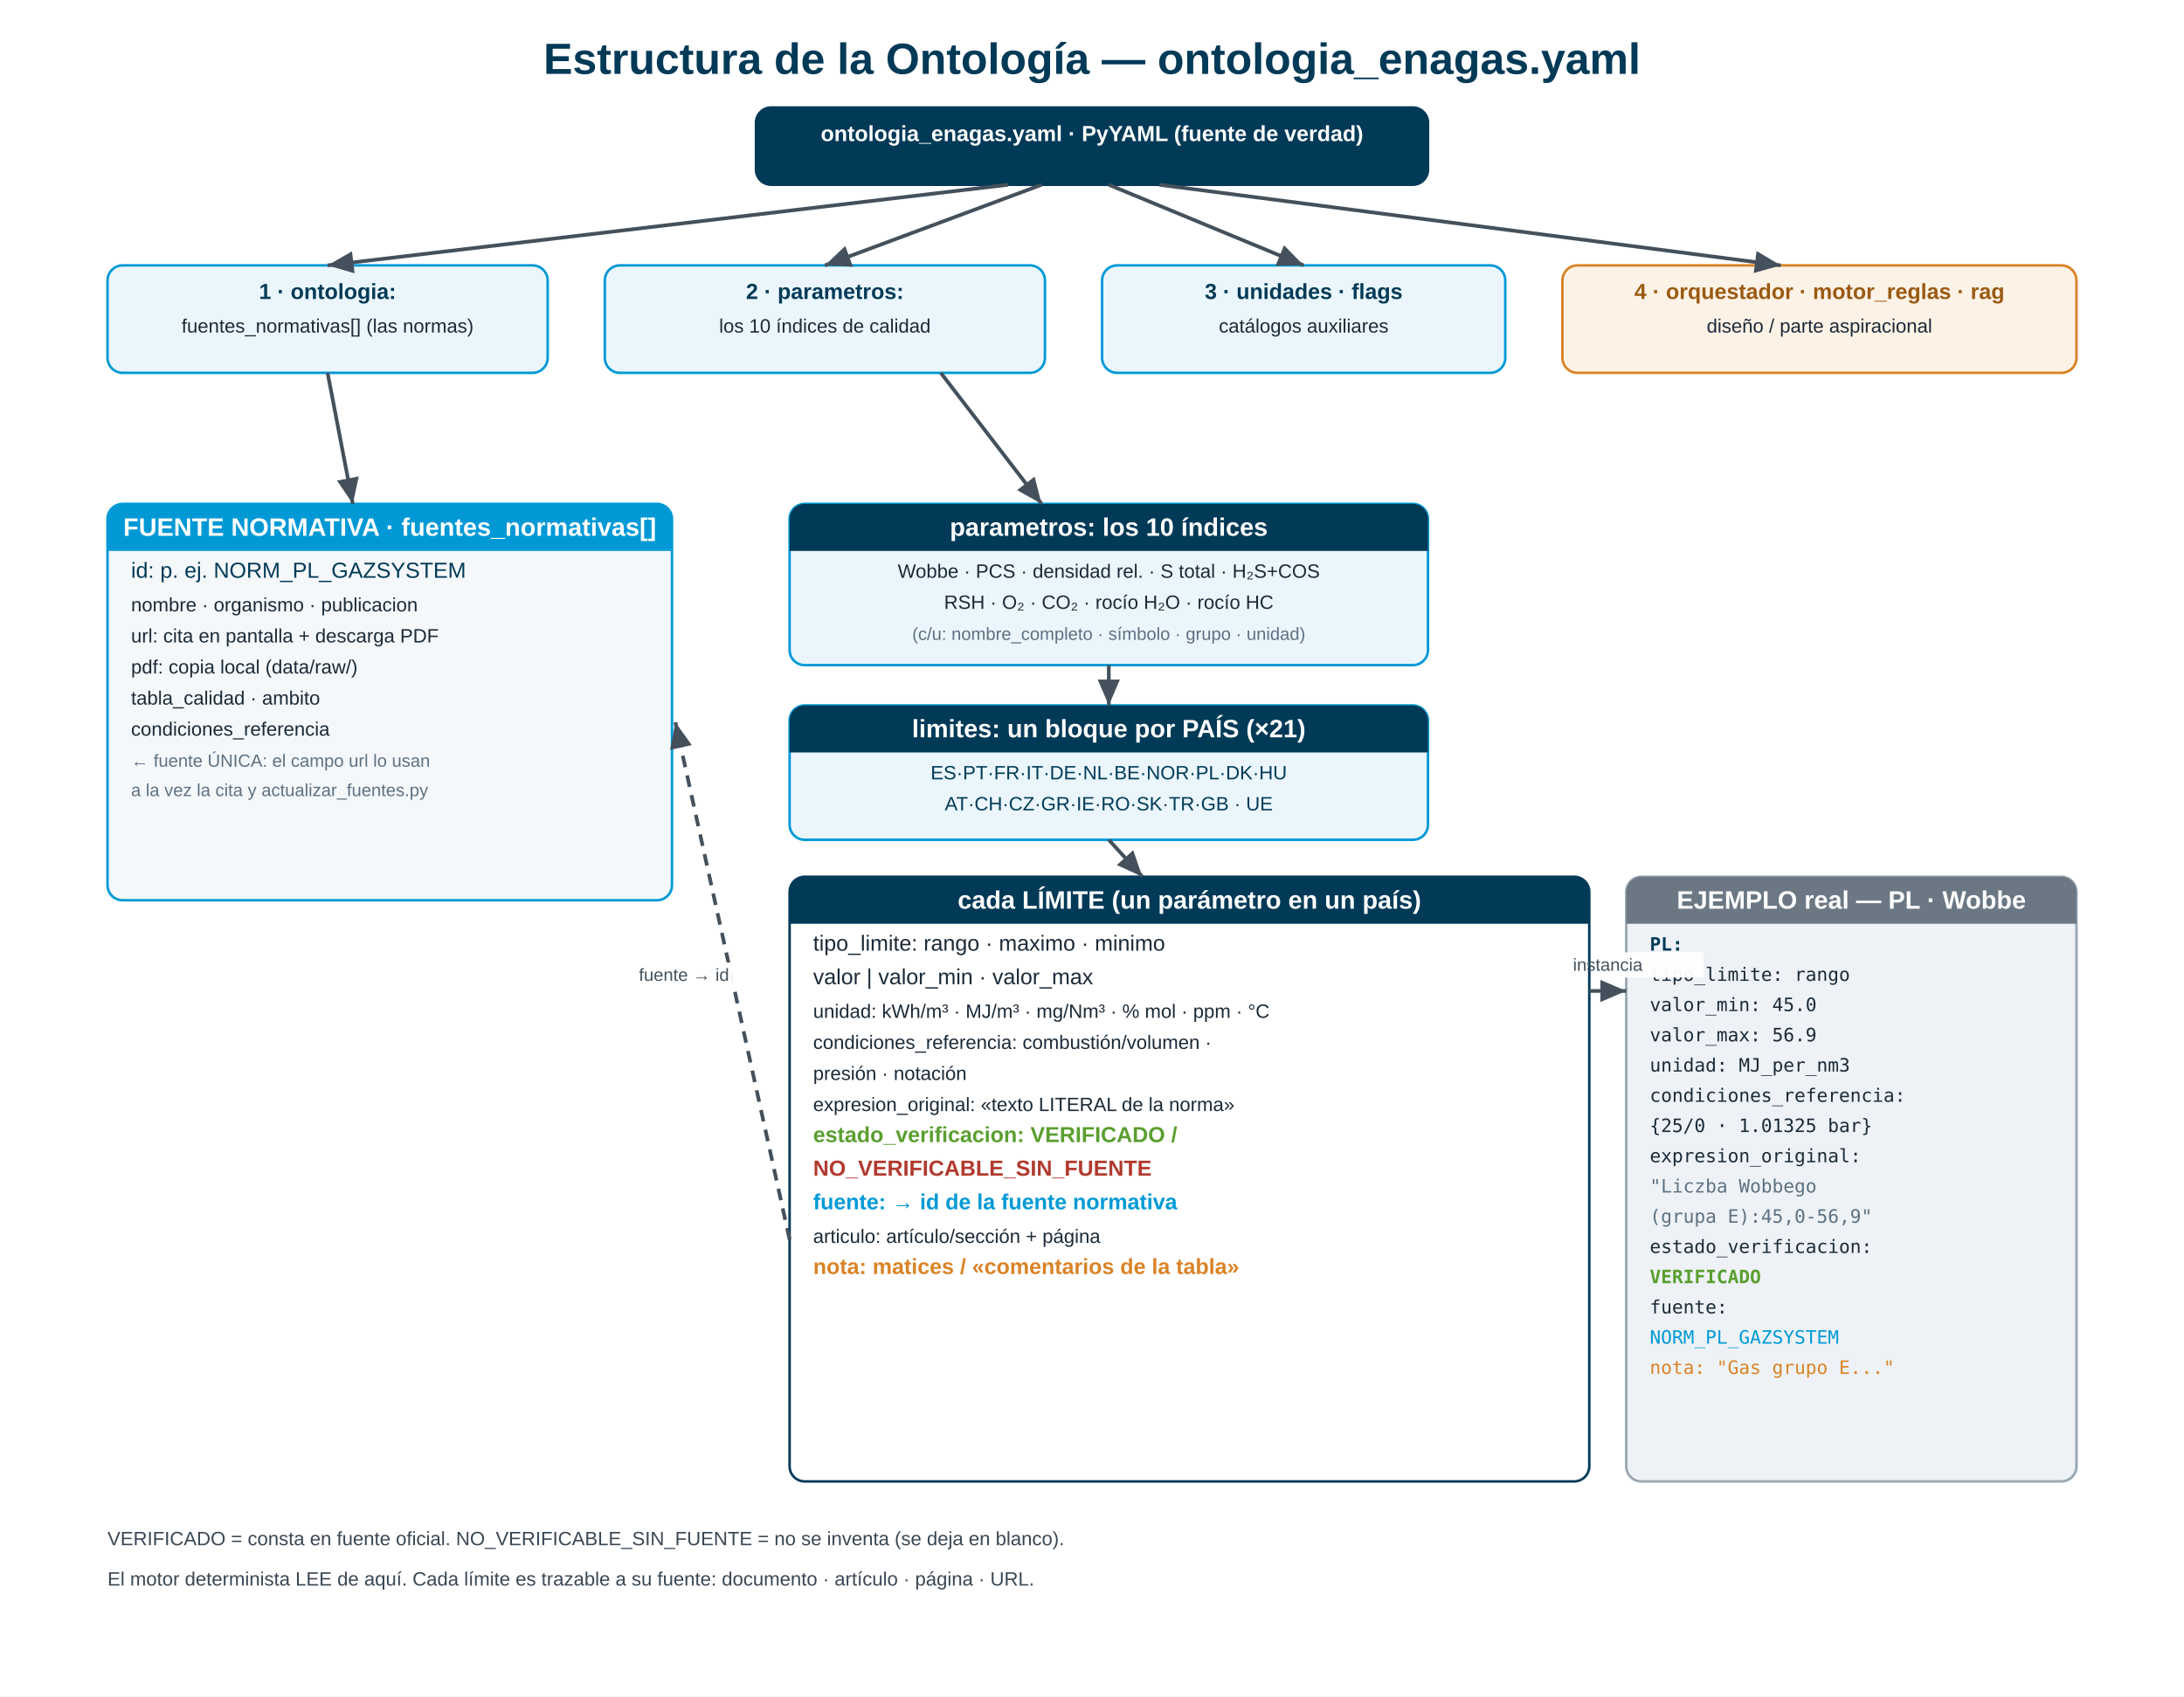
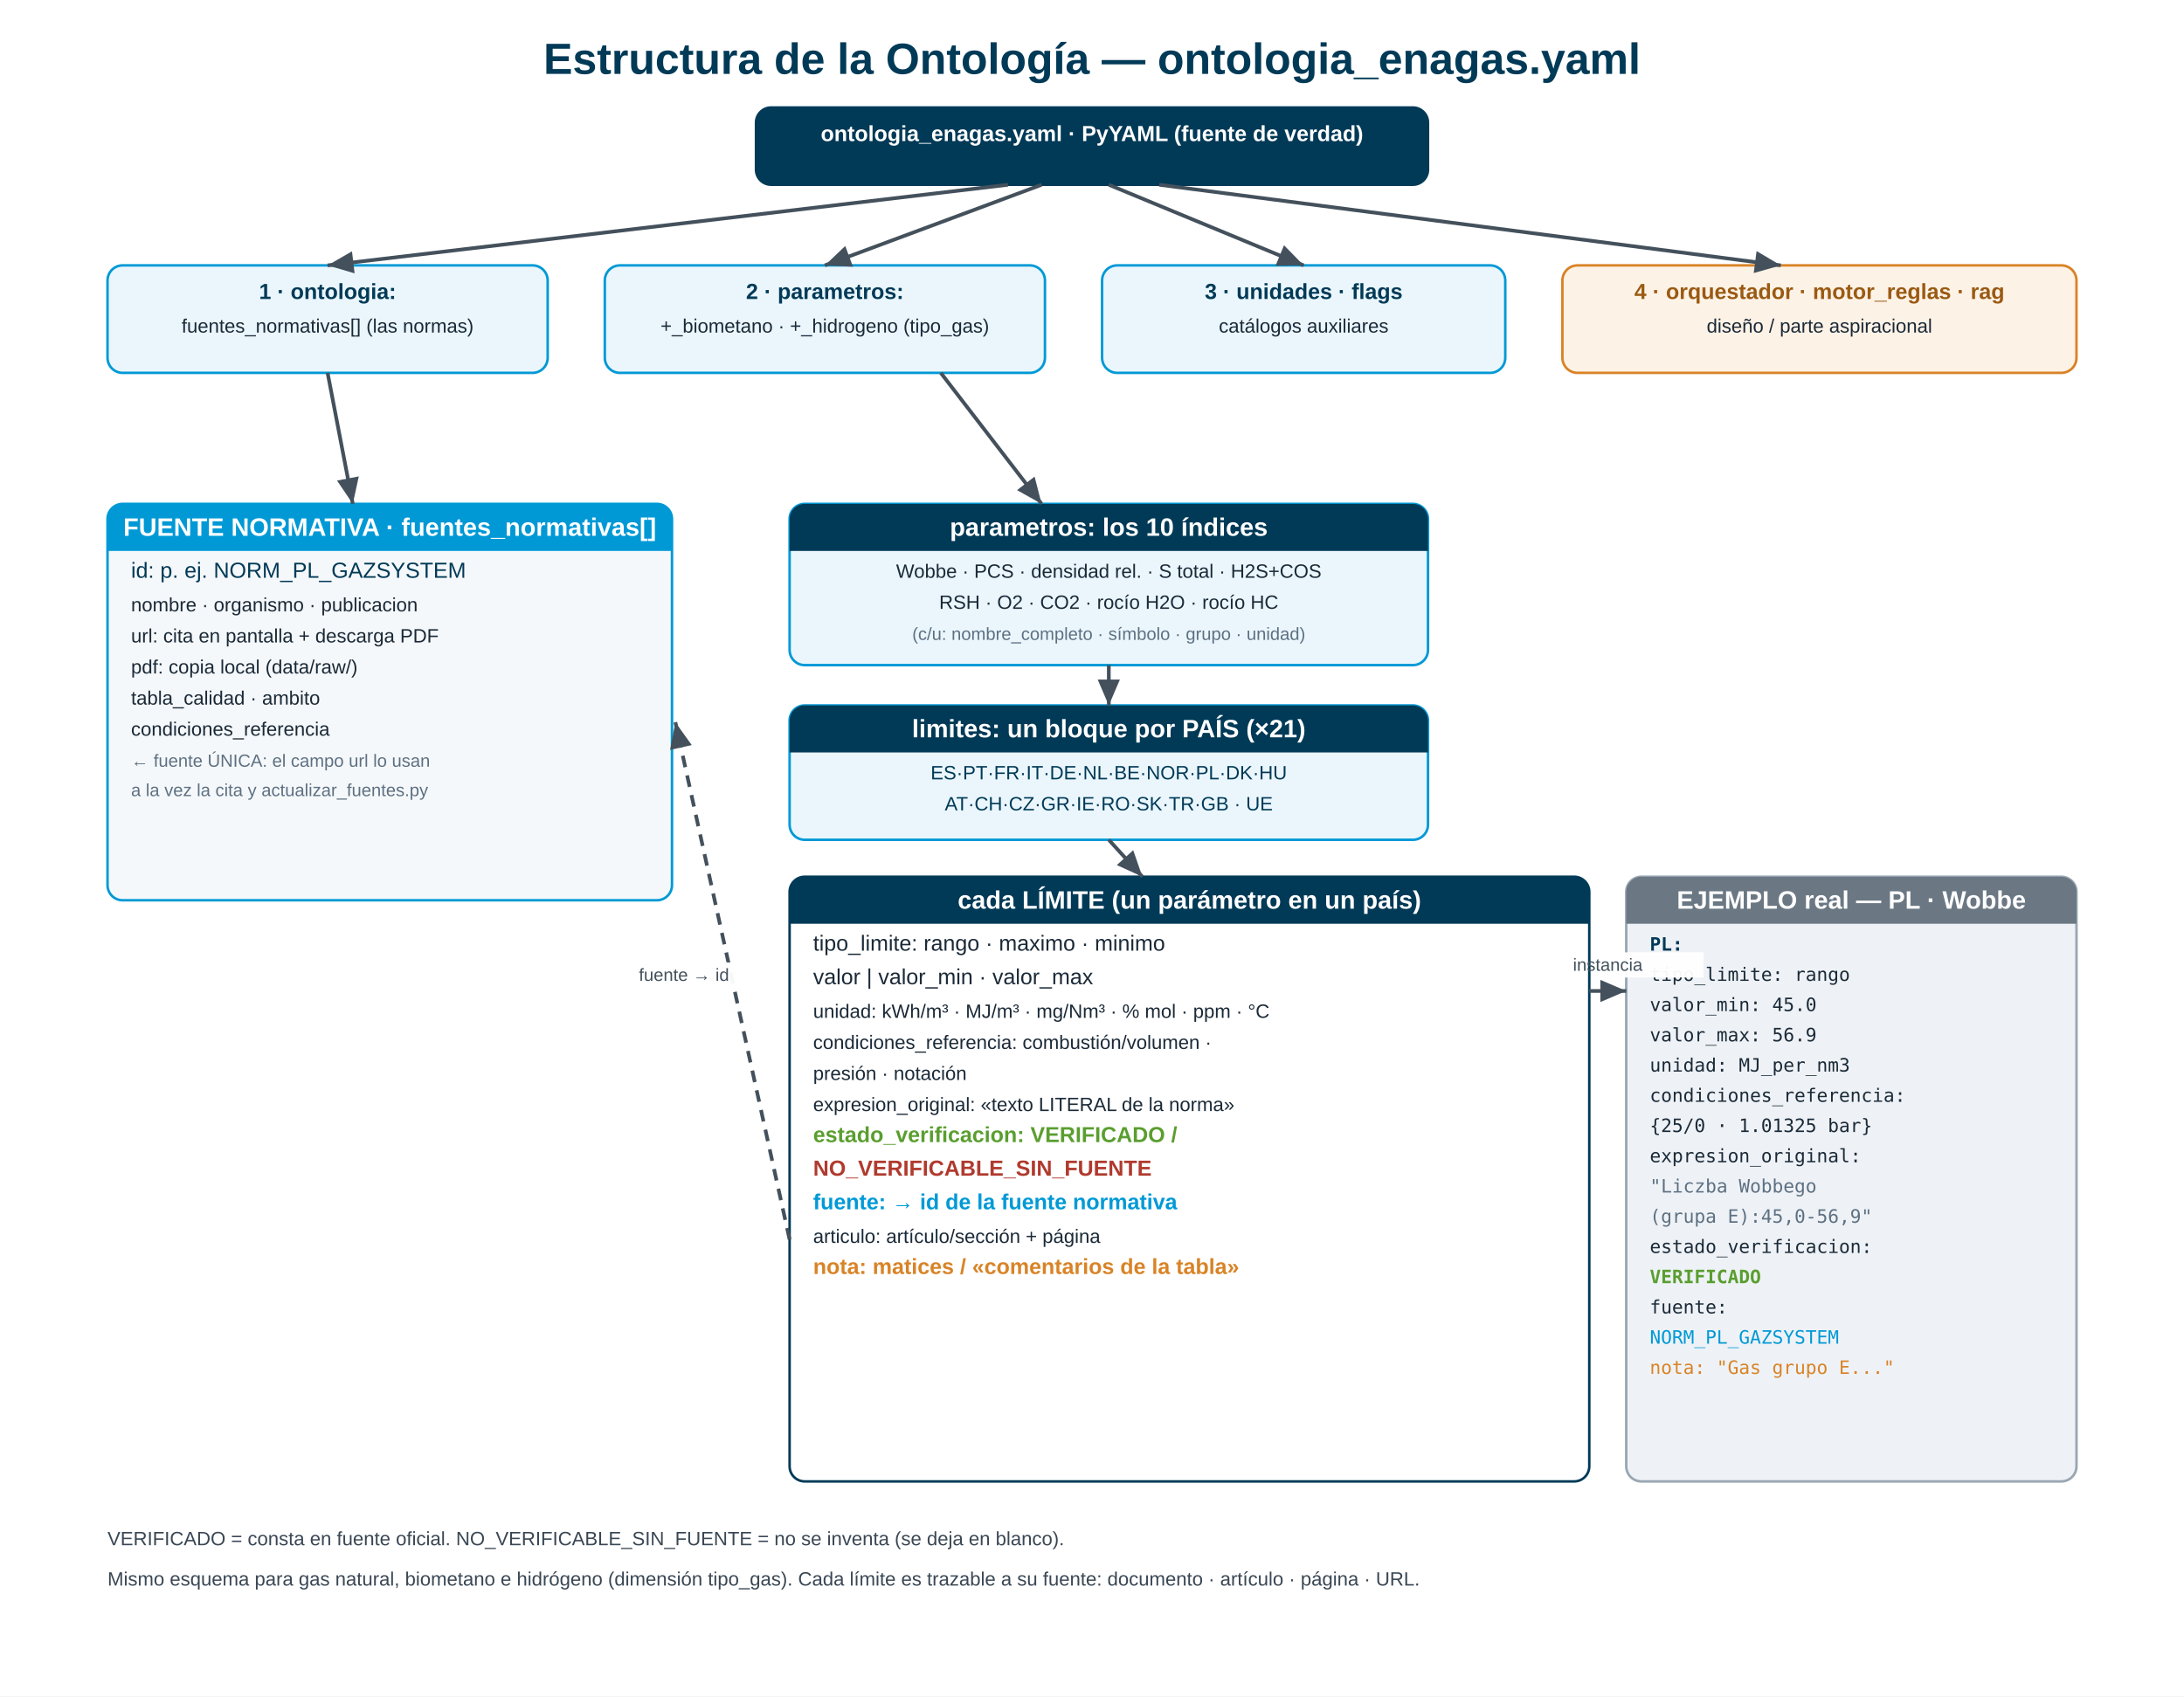
<svg xmlns="http://www.w3.org/2000/svg" width="1300" height="1010" viewBox="0 0 1300 1010" font-family="Arial, Helvetica, sans-serif">
  <rect width="1300" height="1010" fill="#ffffff" />
  <defs>
    <marker id="ah" markerWidth="9" markerHeight="9" refX="7" refY="3" orient="auto">
      <path d="M0,0 L7,3 L0,6 Z" fill="#44515c" />
    </marker>
  </defs>
  <text x="650.0" y="44" text-anchor="middle" font-size="26" font-weight="bold" fill="#013a57">Estructura de la Ontología — ontologia_enagas.yaml</text>
  <rect x="450" y="64" width="400" height="46" rx="9" fill="#013a57" stroke="#013a57" stroke-width="1.5" />
  <text x="650.0" y="84" font-size="13" font-weight="bold" fill="#ffffff" text-anchor="middle">ontologia_enagas.yaml   ·   PyYAML (fuente de verdad)</text>
  <rect x="64" y="158" width="262" height="64" rx="9" fill="#eaf6fc" stroke="#0099d6" stroke-width="1.5" />
  <text x="195.0" y="178" font-size="13" font-weight="bold" fill="#013a57" text-anchor="middle">1 · ontologia:</text>
  <text x="195.0" y="198" font-size="11.5" fill="#1b2a38" text-anchor="middle">fuentes_normativas[]  (las normas)</text>
  <rect x="360" y="158" width="262" height="64" rx="9" fill="#eaf6fc" stroke="#0099d6" stroke-width="1.5" />
  <text x="491.0" y="178" font-size="13" font-weight="bold" fill="#013a57" text-anchor="middle">2 · parametros:</text>
-   <text x="491.0" y="198" font-size="11.5" fill="#1b2a38" text-anchor="middle">los 10 índices de calidad</text>
+   <text x="491.0" y="198" font-size="11.5" fill="#1b2a38" text-anchor="middle">+_biometano · +_hidrogeno (tipo_gas)</text>
  <rect x="656" y="158" width="240" height="64" rx="9" fill="#eaf6fc" stroke="#0099d6" stroke-width="1.5" />
  <text x="776.0" y="178" font-size="13" font-weight="bold" fill="#013a57" text-anchor="middle">3 · unidades · flags</text>
  <text x="776.0" y="198" font-size="11.5" fill="#1b2a38" text-anchor="middle">catálogos auxiliares</text>
  <rect x="930" y="158" width="306" height="64" rx="9" fill="#fdf2e6" stroke="#d98326" stroke-width="1.5" />
  <text x="1083.0" y="178" font-size="13" font-weight="bold" fill="#9a5a12" text-anchor="middle">4 · orquestador · motor_reglas · rag</text>
  <text x="1083.0" y="198" font-size="11.5" fill="#1b2a38" text-anchor="middle">diseño / parte aspiracional</text>
  <rect x="64" y="300" width="336" height="236" rx="9" fill="#f5f8fa" stroke="#0099d6" stroke-width="1.5" />
  <path d="M73,300 h318 a9,9 0 0 1 9,9 v19 h-336 v-19 a9,9 0 0 1 9,-9 z" fill="#0099d6" />
  <text x="232.0" y="319" font-size="15" font-weight="bold" fill="#ffffff" text-anchor="middle">FUENTE NORMATIVA  ·  fuentes_normativas[]</text>
  <text x="78" y="344" font-size="13" fill="#013a57" text-anchor="start">id:  p. ej. NORM_PL_GAZSYSTEM</text>
  <text x="78" y="364" font-size="11.5" fill="#1b2a38" text-anchor="start">nombre · organismo · publicacion</text>
  <text x="78" y="382.5" font-size="11.5" fill="#1b2a38" text-anchor="start">url:  cita en pantalla + descarga PDF</text>
  <text x="78" y="401.0" font-size="11.5" fill="#1b2a38" text-anchor="start">pdf:  copia local (data/raw/)</text>
  <text x="78" y="419.5" font-size="11.5" fill="#1b2a38" text-anchor="start">tabla_calidad · ambito</text>
  <text x="78" y="438.0" font-size="11.5" fill="#1b2a38" text-anchor="start">condiciones_referencia</text>
  <text x="78" y="456.5" font-size="10.5" fill="#5d7082" text-anchor="start">← fuente ÚNICA: el campo url lo usan</text>
  <text x="78" y="474.0" font-size="10.5" fill="#5d7082" text-anchor="start">a la vez la cita y actualizar_fuentes.py</text>
  <rect x="470" y="300" width="380" height="96" rx="9" fill="#eaf6fc" stroke="#0099d6" stroke-width="1.5" />
  <path d="M479,300 h362 a9,9 0 0 1 9,9 v19 h-380 v-19 a9,9 0 0 1 9,-9 z" fill="#013a57" />
  <text x="660.0" y="319" font-size="15" font-weight="bold" fill="#ffffff" text-anchor="middle">parametros:  los 10 índices</text>
-   <text x="660.0" y="344" font-size="11.5" fill="#1b2a38" text-anchor="middle">Wobbe · PCS · densidad rel. · S total · H₂S+COS</text>
-   <text x="660.0" y="362.5" font-size="11.5" fill="#1b2a38" text-anchor="middle">RSH · O₂ · CO₂ · rocío H₂O · rocío HC</text>
+   <text x="660.0" y="344" font-size="11.5" fill="#1b2a38" text-anchor="middle">Wobbe · PCS · densidad rel. · S total · H2S+COS</text>
+   <text x="660.0" y="362.5" font-size="11.5" fill="#1b2a38" text-anchor="middle">RSH · O2 · CO2 · rocío H2O · rocío HC</text>
  <text x="660.0" y="381.0" font-size="10.5" fill="#5d7082" text-anchor="middle">(c/u: nombre_completo · símbolo · grupo · unidad)</text>
  <rect x="470" y="420" width="380" height="80" rx="9" fill="#eaf6fc" stroke="#0099d6" stroke-width="1.5" />
  <path d="M479,420 h362 a9,9 0 0 1 9,9 v19 h-380 v-19 a9,9 0 0 1 9,-9 z" fill="#013a57" />
  <text x="660.0" y="439" font-size="15" font-weight="bold" fill="#ffffff" text-anchor="middle">limites:  un bloque por PAÍS  (×21)</text>
  <text x="660.0" y="464" font-size="11.5" fill="#013a57" text-anchor="middle">ES·PT·FR·IT·DE·NL·BE·NOR·PL·DK·HU</text>
  <text x="660.0" y="482.5" font-size="11.5" fill="#013a57" text-anchor="middle">AT·CH·CZ·GR·IE·RO·SK·TR·GB · UE</text>
  <rect x="470" y="522" width="476" height="360" rx="9" fill="#ffffff" stroke="#013a57" stroke-width="1.5" />
  <path d="M479,522 h458 a9,9 0 0 1 9,9 v19 h-476 v-19 a9,9 0 0 1 9,-9 z" fill="#013a57" />
  <text x="708.0" y="541" font-size="15" font-weight="bold" fill="#ffffff" text-anchor="middle">cada LÍMITE  (un parámetro en un país)</text>
  <text x="484" y="566" font-size="13" fill="#1b2a38" text-anchor="start">tipo_limite:  rango · maximo · minimo</text>
  <text x="484" y="586" font-size="13" fill="#1b2a38" text-anchor="start">valor    |    valor_min · valor_max</text>
  <text x="484" y="606" font-size="11.5" fill="#1b2a38" text-anchor="start">unidad:  kWh/m³ · MJ/m³ · mg/Nm³ · % mol · ppm · °C</text>
  <text x="484" y="624.5" font-size="11.5" fill="#1b2a38" text-anchor="start">condiciones_referencia:  combustión/volumen ·</text>
  <text x="484" y="643.0" font-size="11.5" fill="#1b2a38" text-anchor="start">                         presión · notación</text>
  <text x="484" y="661.5" font-size="11.5" fill="#1b2a38" text-anchor="start">expresion_original:  «texto LITERAL de la norma»</text>
  <text x="484" y="680.0" font-size="13" font-weight="bold" fill="#5a9e2f" text-anchor="start">estado_verificacion:  VERIFICADO  /</text>
  <text x="484" y="700.0" font-size="13" font-weight="bold" fill="#b03a2e" text-anchor="start">                      NO_VERIFICABLE_SIN_FUENTE</text>
  <text x="484" y="720.0" font-size="13" font-weight="bold" fill="#0099d6" text-anchor="start">fuente:  → id de la fuente normativa</text>
  <text x="484" y="740.0" font-size="11.5" fill="#1b2a38" text-anchor="start">articulo:  artículo/sección + página</text>
  <text x="484" y="758.5" font-size="13" font-weight="bold" fill="#d98326" text-anchor="start">nota:  matices / «comentarios de la tabla»</text>
  <rect x="968" y="522" width="268" height="360" rx="9" fill="#eef2f6" stroke="#9aa7b3" stroke-width="1.5" />
  <path d="M977,522 h250 a9,9 0 0 1 9,9 v19 h-268 v-19 a9,9 0 0 1 9,-9 z" fill="#6b7884" />
  <text x="1102.0" y="541" font-size="15" font-weight="bold" fill="#ffffff" text-anchor="middle">EJEMPLO real — PL · Wobbe</text>
  <text x="982" y="566" font-size="11" font-weight="bold" font-family="Consolas, monospace" fill="#013a57" text-anchor="start">PL:</text>
  <text x="982" y="584" font-size="11" font-family="Consolas, monospace" fill="#1b2a38" text-anchor="start">  tipo_limite: rango</text>
  <text x="982" y="602" font-size="11" font-family="Consolas, monospace" fill="#1b2a38" text-anchor="start">  valor_min: 45.0</text>
  <text x="982" y="620" font-size="11" font-family="Consolas, monospace" fill="#1b2a38" text-anchor="start">  valor_max: 56.9</text>
  <text x="982" y="638" font-size="11" font-family="Consolas, monospace" fill="#1b2a38" text-anchor="start">  unidad: MJ_per_nm3</text>
  <text x="982" y="656" font-size="11" font-family="Consolas, monospace" fill="#1b2a38" text-anchor="start">  condiciones_referencia:</text>
  <text x="982" y="674" font-size="11" font-family="Consolas, monospace" fill="#1b2a38" text-anchor="start">    {25/0 · 1.01325 bar}</text>
  <text x="982" y="692" font-size="11" font-family="Consolas, monospace" fill="#1b2a38" text-anchor="start">  expresion_original:</text>
  <text x="982" y="710" font-size="11" font-family="Consolas, monospace" fill="#5d7082" text-anchor="start">    "Liczba Wobbego</text>
  <text x="982" y="728" font-size="11" font-family="Consolas, monospace" fill="#5d7082" text-anchor="start">     (grupa E):45,0-56,9"</text>
  <text x="982" y="746" font-size="11" font-family="Consolas, monospace" fill="#1b2a38" text-anchor="start">  estado_verificacion:</text>
  <text x="982" y="764" font-size="11" font-weight="bold" font-family="Consolas, monospace" fill="#5a9e2f" text-anchor="start">    VERIFICADO</text>
  <text x="982" y="782" font-size="11" font-family="Consolas, monospace" fill="#1b2a38" text-anchor="start">  fuente:</text>
  <text x="982" y="800" font-size="11" font-family="Consolas, monospace" fill="#0099d6" text-anchor="start">    NORM_PL_GAZSYSTEM</text>
  <text x="982" y="818" font-size="11" font-family="Consolas, monospace" fill="#d98326" text-anchor="start">  nota: "Gas grupo E..."</text>
  <line x1="600" y1="110" x2="195" y2="158" stroke="#44515c" stroke-width="2.2" marker-end="url(#ah)" />
  <line x1="620" y1="110" x2="491" y2="158" stroke="#44515c" stroke-width="2.2" marker-end="url(#ah)" />
  <line x1="660" y1="110" x2="776" y2="158" stroke="#44515c" stroke-width="2.2" marker-end="url(#ah)" />
  <line x1="690" y1="110" x2="1060" y2="158" stroke="#44515c" stroke-width="2.2" marker-end="url(#ah)" />
  <line x1="195" y1="222" x2="210" y2="300" stroke="#44515c" stroke-width="2.2" marker-end="url(#ah)" />
  <line x1="560" y1="222" x2="620" y2="300" stroke="#44515c" stroke-width="2.2" marker-end="url(#ah)" />
  <line x1="660" y1="396" x2="660" y2="420" stroke="#44515c" stroke-width="2.2" marker-end="url(#ah)" />
  <line x1="660" y1="500" x2="680" y2="522" stroke="#44515c" stroke-width="2.2" marker-end="url(#ah)" />
  <line x1="946" y1="590" x2="968" y2="590" stroke="#44515c" stroke-width="2.2" marker-end="url(#ah)" />
  <rect x="954.0" y="567.0" width="60" height="15" fill="#ffffff" opacity="0.95" />
  <text x="957.0" y="578.0" font-size="10.5" fill="#44515c" text-anchor="middle">instancia</text>
  <line x1="470" y1="738" x2="402" y2="430" stroke="#44515c" stroke-width="2.2" stroke-dasharray="7,5" marker-end="url(#ah)" />
  <rect x="373.5" y="573.0" width="72" height="15" fill="#ffffff" opacity="0.95" />
  <text x="434.0" y="584.0" font-size="10.5" fill="#44515c" text-anchor="end">fuente → id</text>
  <text x="64" y="920" font-size="11.5" fill="#3a4754" text-anchor="start">VERIFICADO = consta en fuente oficial.   NO_VERIFICABLE_SIN_FUENTE = no se inventa (se deja en blanco).</text>
-   <text x="64" y="944" font-size="11.5" fill="#3a4754" text-anchor="start">El motor determinista LEE de aquí. Cada límite es trazable a su fuente: documento · artículo · página · URL.</text>
+   <text x="64" y="944" font-size="11.5" fill="#3a4754" text-anchor="start">Mismo esquema para gas natural, biometano e hidrógeno (dimensión tipo_gas). Cada límite es trazable a su fuente: documento · artículo · página · URL.</text>
</svg>
